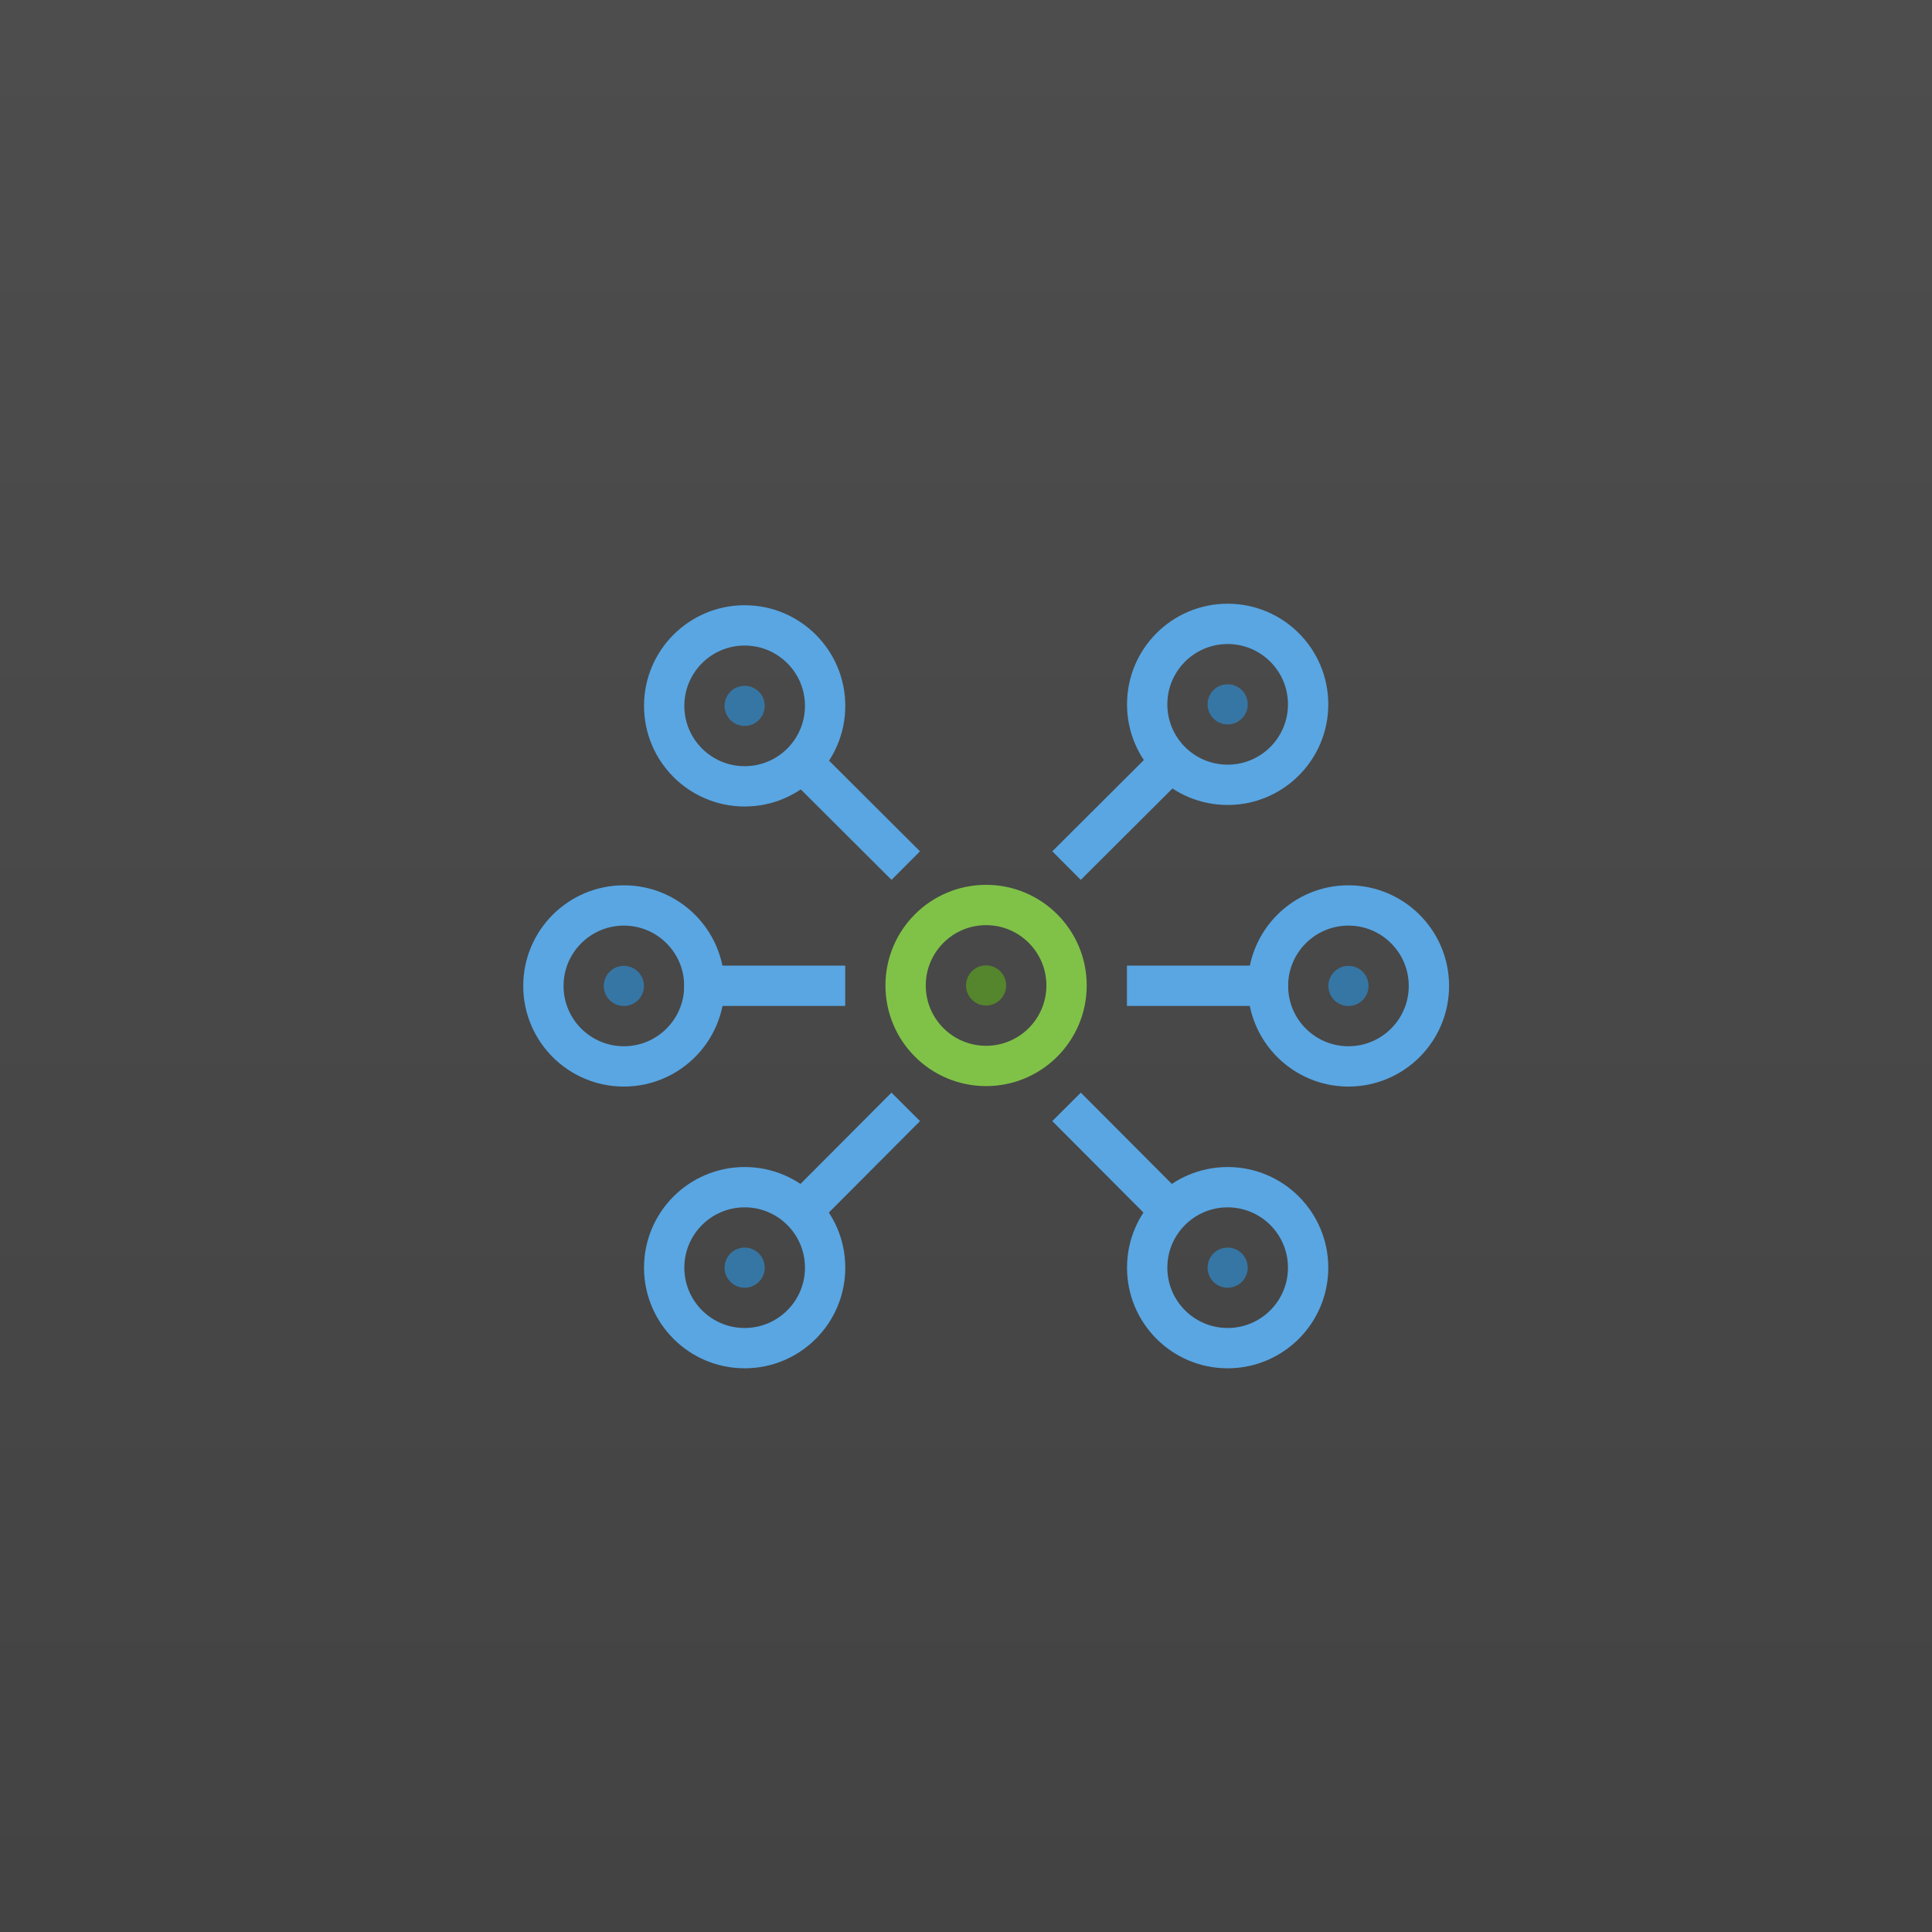
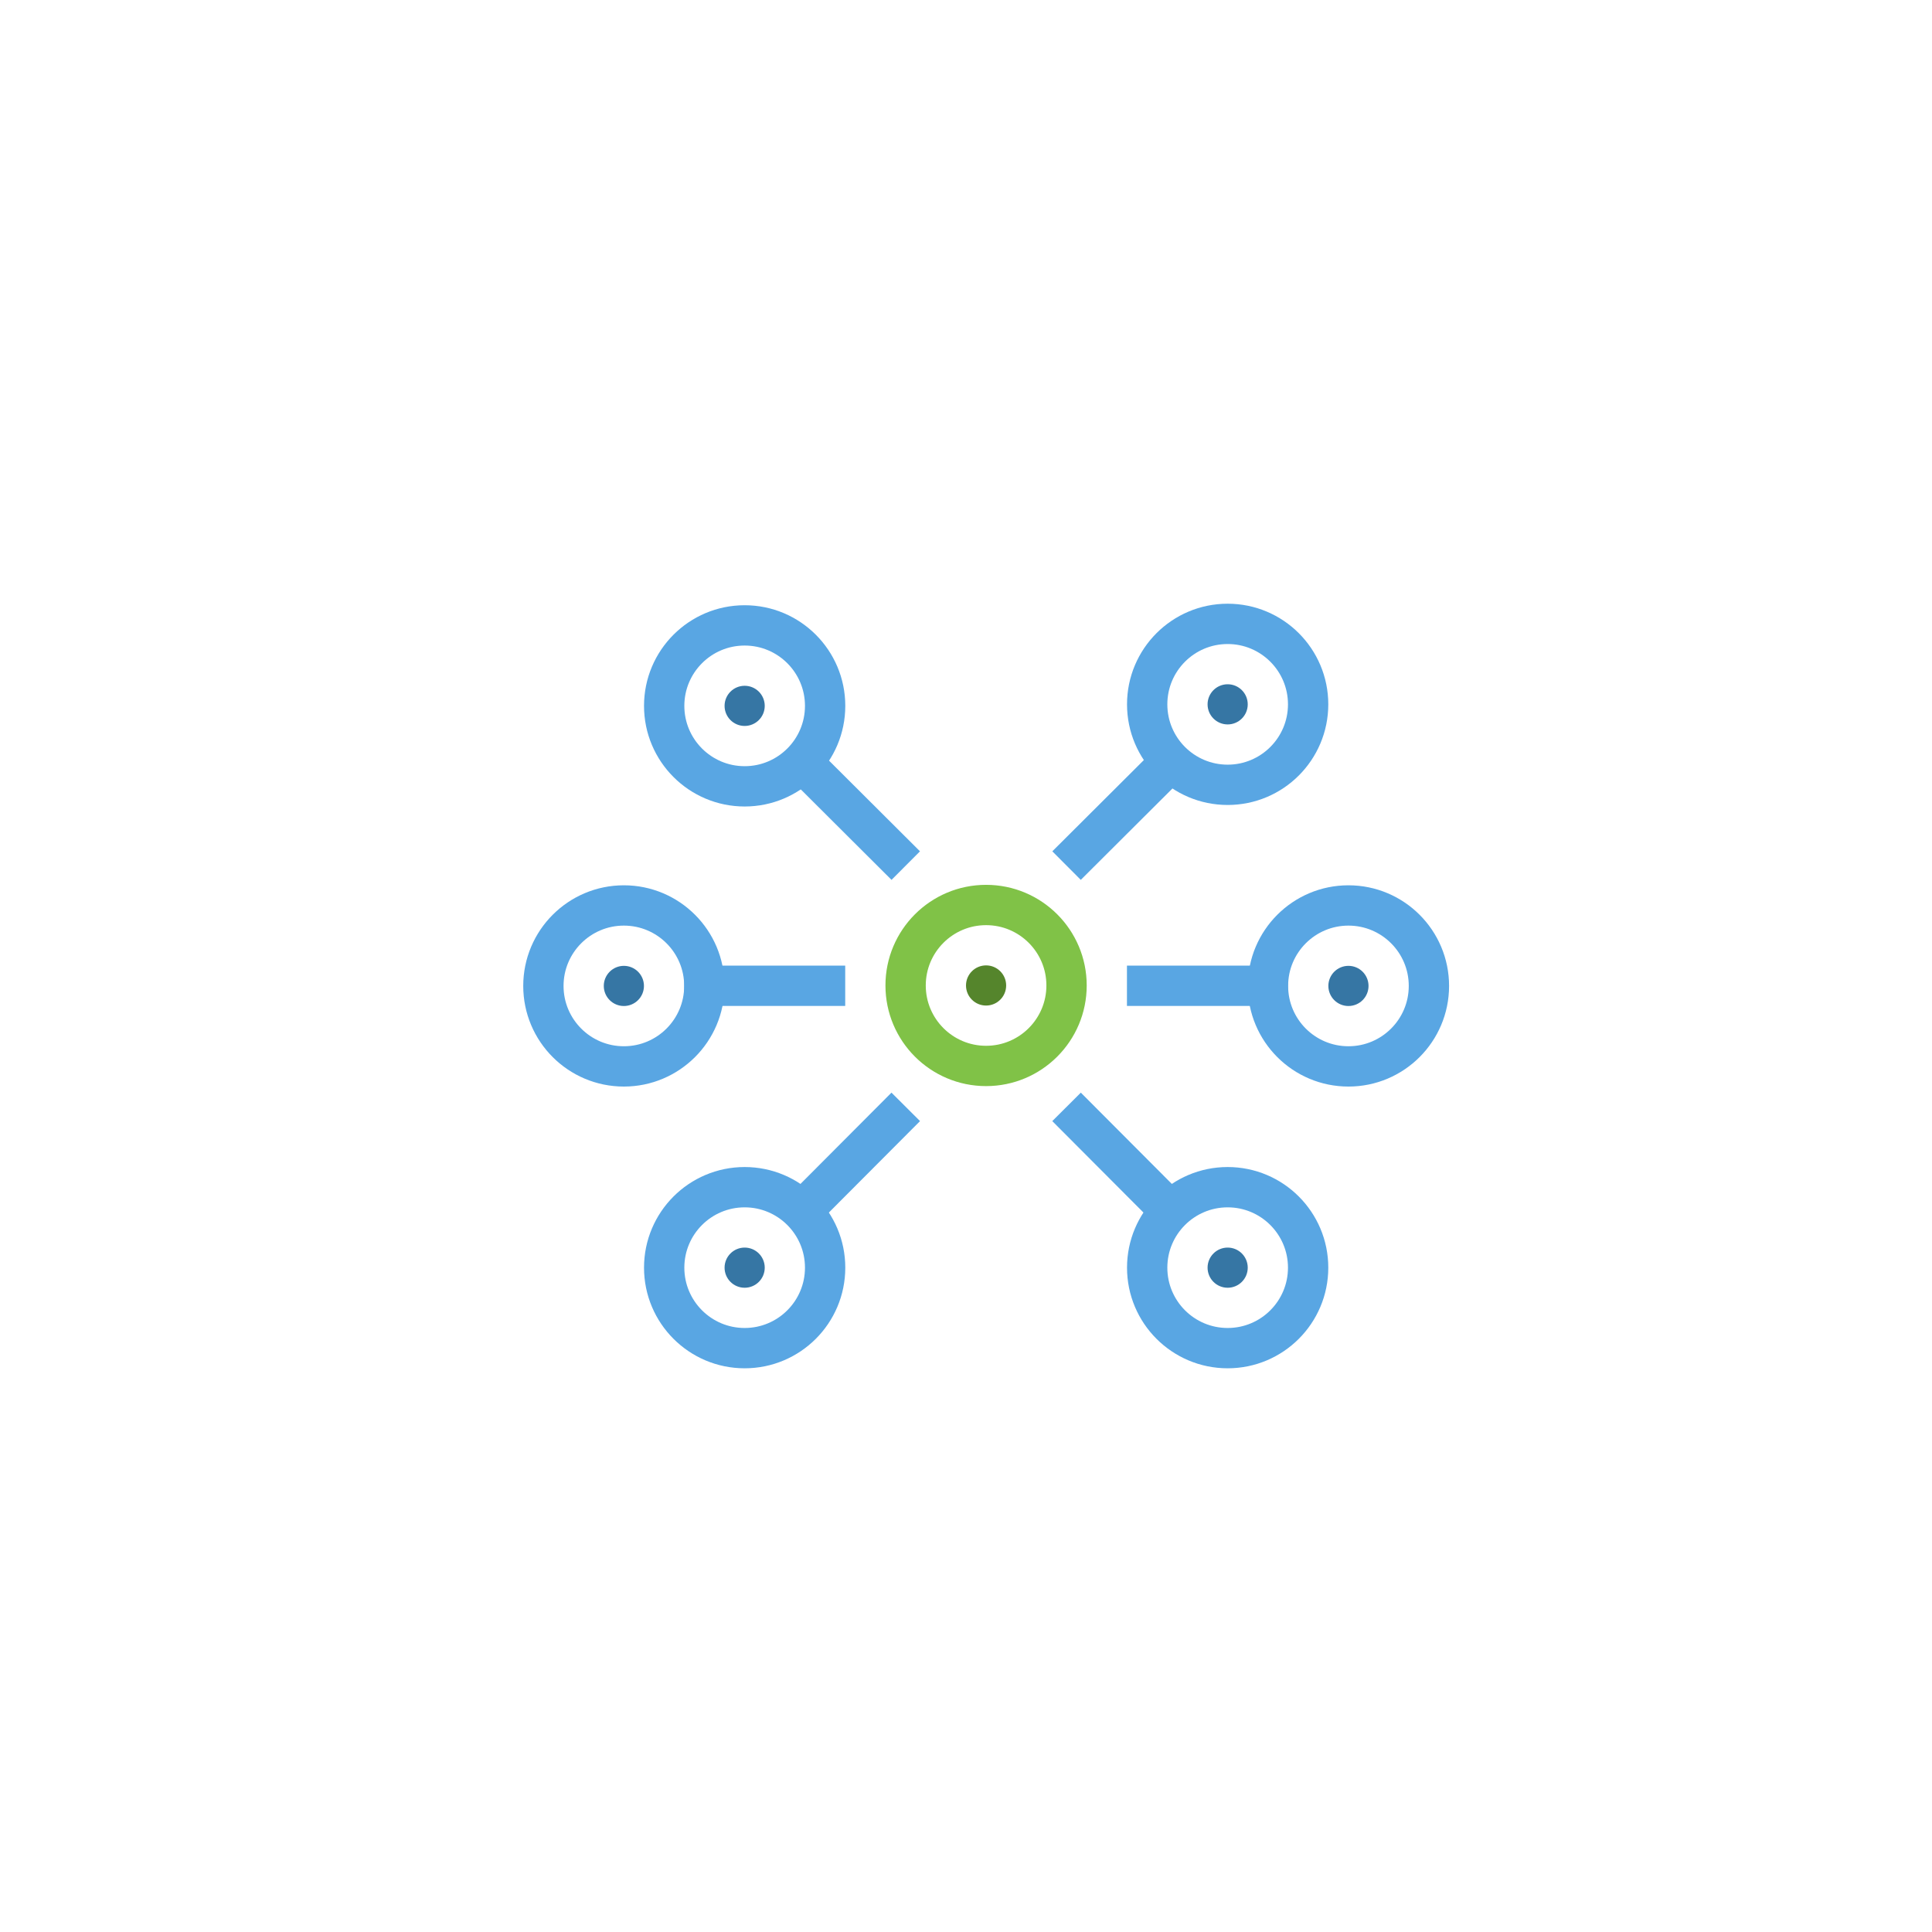
<svg xmlns="http://www.w3.org/2000/svg" width="48" height="48" version="1.1" viewBox="0 0 12.7 12.7">
-   <defs>
-     <linearGradient id="linearGradient4523" x2="0" y1="297" y2="284.3" gradientTransform="translate(0,-284.3)" gradientUnits="userSpaceOnUse">
-       <stop style="stop-color:#434343" offset="0" />
-       <stop style="stop-color:#4d4d4d" offset="1" />
-     </linearGradient>
-   </defs>
-   <rect y="-1.2207e-5" width="12.7" height="12.7" style="fill:url(#linearGradient4523);paint-order:normal" />
  <ellipse cx="6.482" cy="6.478" rx=".529" ry=".529" style="fill:none;paint-order:normal;stroke-dashoffset:9;stroke-linecap:round;stroke-linejoin:round;stroke-width:.265;stroke:#80c247" />
  <ellipse cx="6.482" cy="6.478" rx=".132" ry=".132" style="fill:#55852c;paint-order:normal;stroke-width:1" />
  <circle cx="8.864" cy="6.481" r=".529" style="fill:none;paint-order:normal;stroke-dashoffset:9;stroke-linecap:round;stroke-linejoin:round;stroke-width:.265;stroke:#59a6e3" />
  <circle cx="8.864" cy="6.481" r=".132" style="fill:#3676a4;paint-order:normal" />
  <circle cx="4.101" cy="6.481" r=".529" style="fill:none;paint-order:normal;stroke-dashoffset:9;stroke-linecap:round;stroke-linejoin:round;stroke-width:.265;stroke:#59a6e3" />
  <circle cx="4.101" cy="6.481" r=".132" style="fill:#3676a4;paint-order:normal" />
  <path d="m4.498 6.48h1.058" style="fill:none;stroke-width:.265px;stroke:#59a6e3" />
  <path d="m7.408 6.48h1.058" style="fill:none;stroke-width:.265px;stroke:#59a6e3" />
  <circle transform="scale(1,-1)" cx="8.07" cy="-4.63" r=".529" style="fill:none;paint-order:normal;stroke-dashoffset:9;stroke-linecap:round;stroke-linejoin:round;stroke-width:.265;stroke:#59a6e3" />
  <circle transform="scale(1,-1)" cx="8.07" cy="-4.63" r=".132" style="fill:#3676a4;paint-order:normal" />
  <path d="m7.673 5.03-0.662 0.66" style="fill:none;stroke-width:.265px;stroke:#59a6e3" />
  <circle transform="scale(-1)" cx="-4.895" cy="-4.64" r=".529" style="fill:none;paint-order:normal;stroke-dashoffset:9;stroke-linecap:round;stroke-linejoin:round;stroke-width:.265;stroke:#59a6e3" />
  <circle transform="scale(-1)" cx="-4.895" cy="-4.64" r=".132" style="fill:#3676a4;paint-order:normal" />
  <path d="m5.292 5.03 0.662 0.66" style="fill:none;stroke-width:.265px;stroke:#59a6e3" />
  <circle transform="scale(-1,1)" cx="-4.895" cy="8.333" r=".529" style="fill:none;paint-order:normal;stroke-dashoffset:9;stroke-linecap:round;stroke-linejoin:round;stroke-width:.265;stroke:#59a6e3" />
  <circle transform="scale(-1,1)" cx="-4.895" cy="8.333" r=".132" style="fill:#3676a4;paint-order:normal" />
  <path d="m5.292 7.94 0.662-0.664" style="fill:none;stroke-width:.265px;stroke:#59a6e3" />
  <circle cx="8.07" cy="8.333" r=".529" style="fill:none;paint-order:normal;stroke-dashoffset:9;stroke-linecap:round;stroke-linejoin:round;stroke-width:.265;stroke:#59a6e3" />
  <circle cx="8.07" cy="8.333" r=".132" style="fill:#3676a4;paint-order:normal" />
  <path d="m7.673 7.94-0.662-0.664" style="fill:none;stroke-width:.265px;stroke:#59a6e3" />
</svg>
